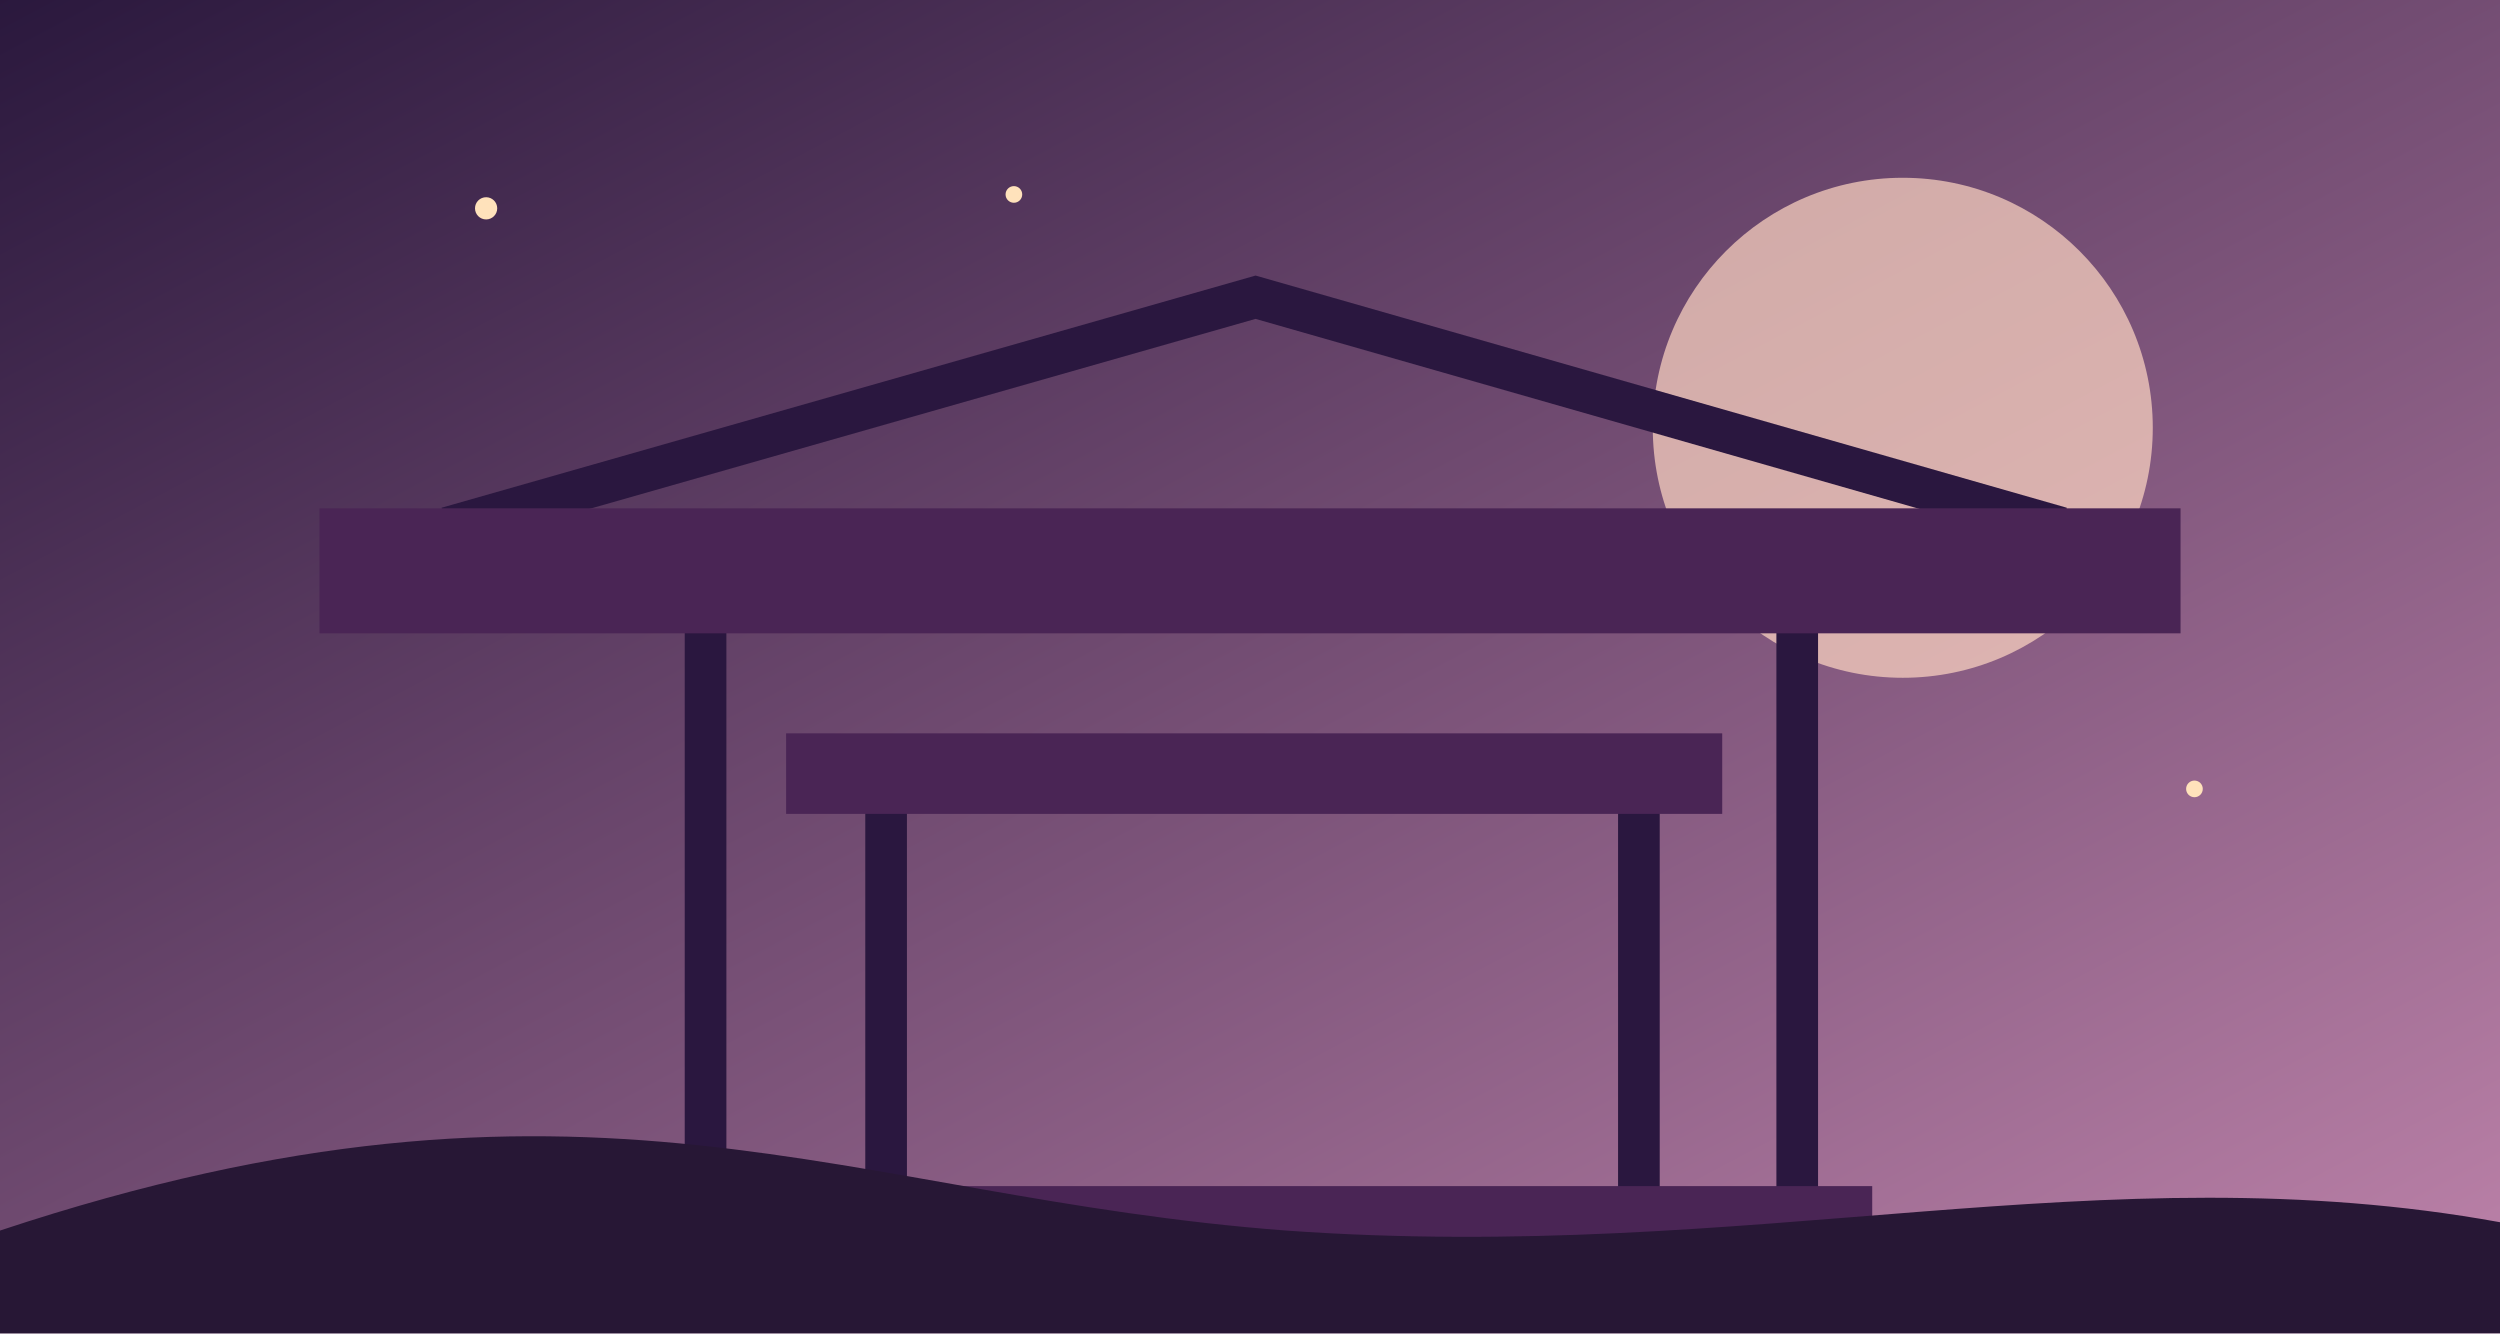
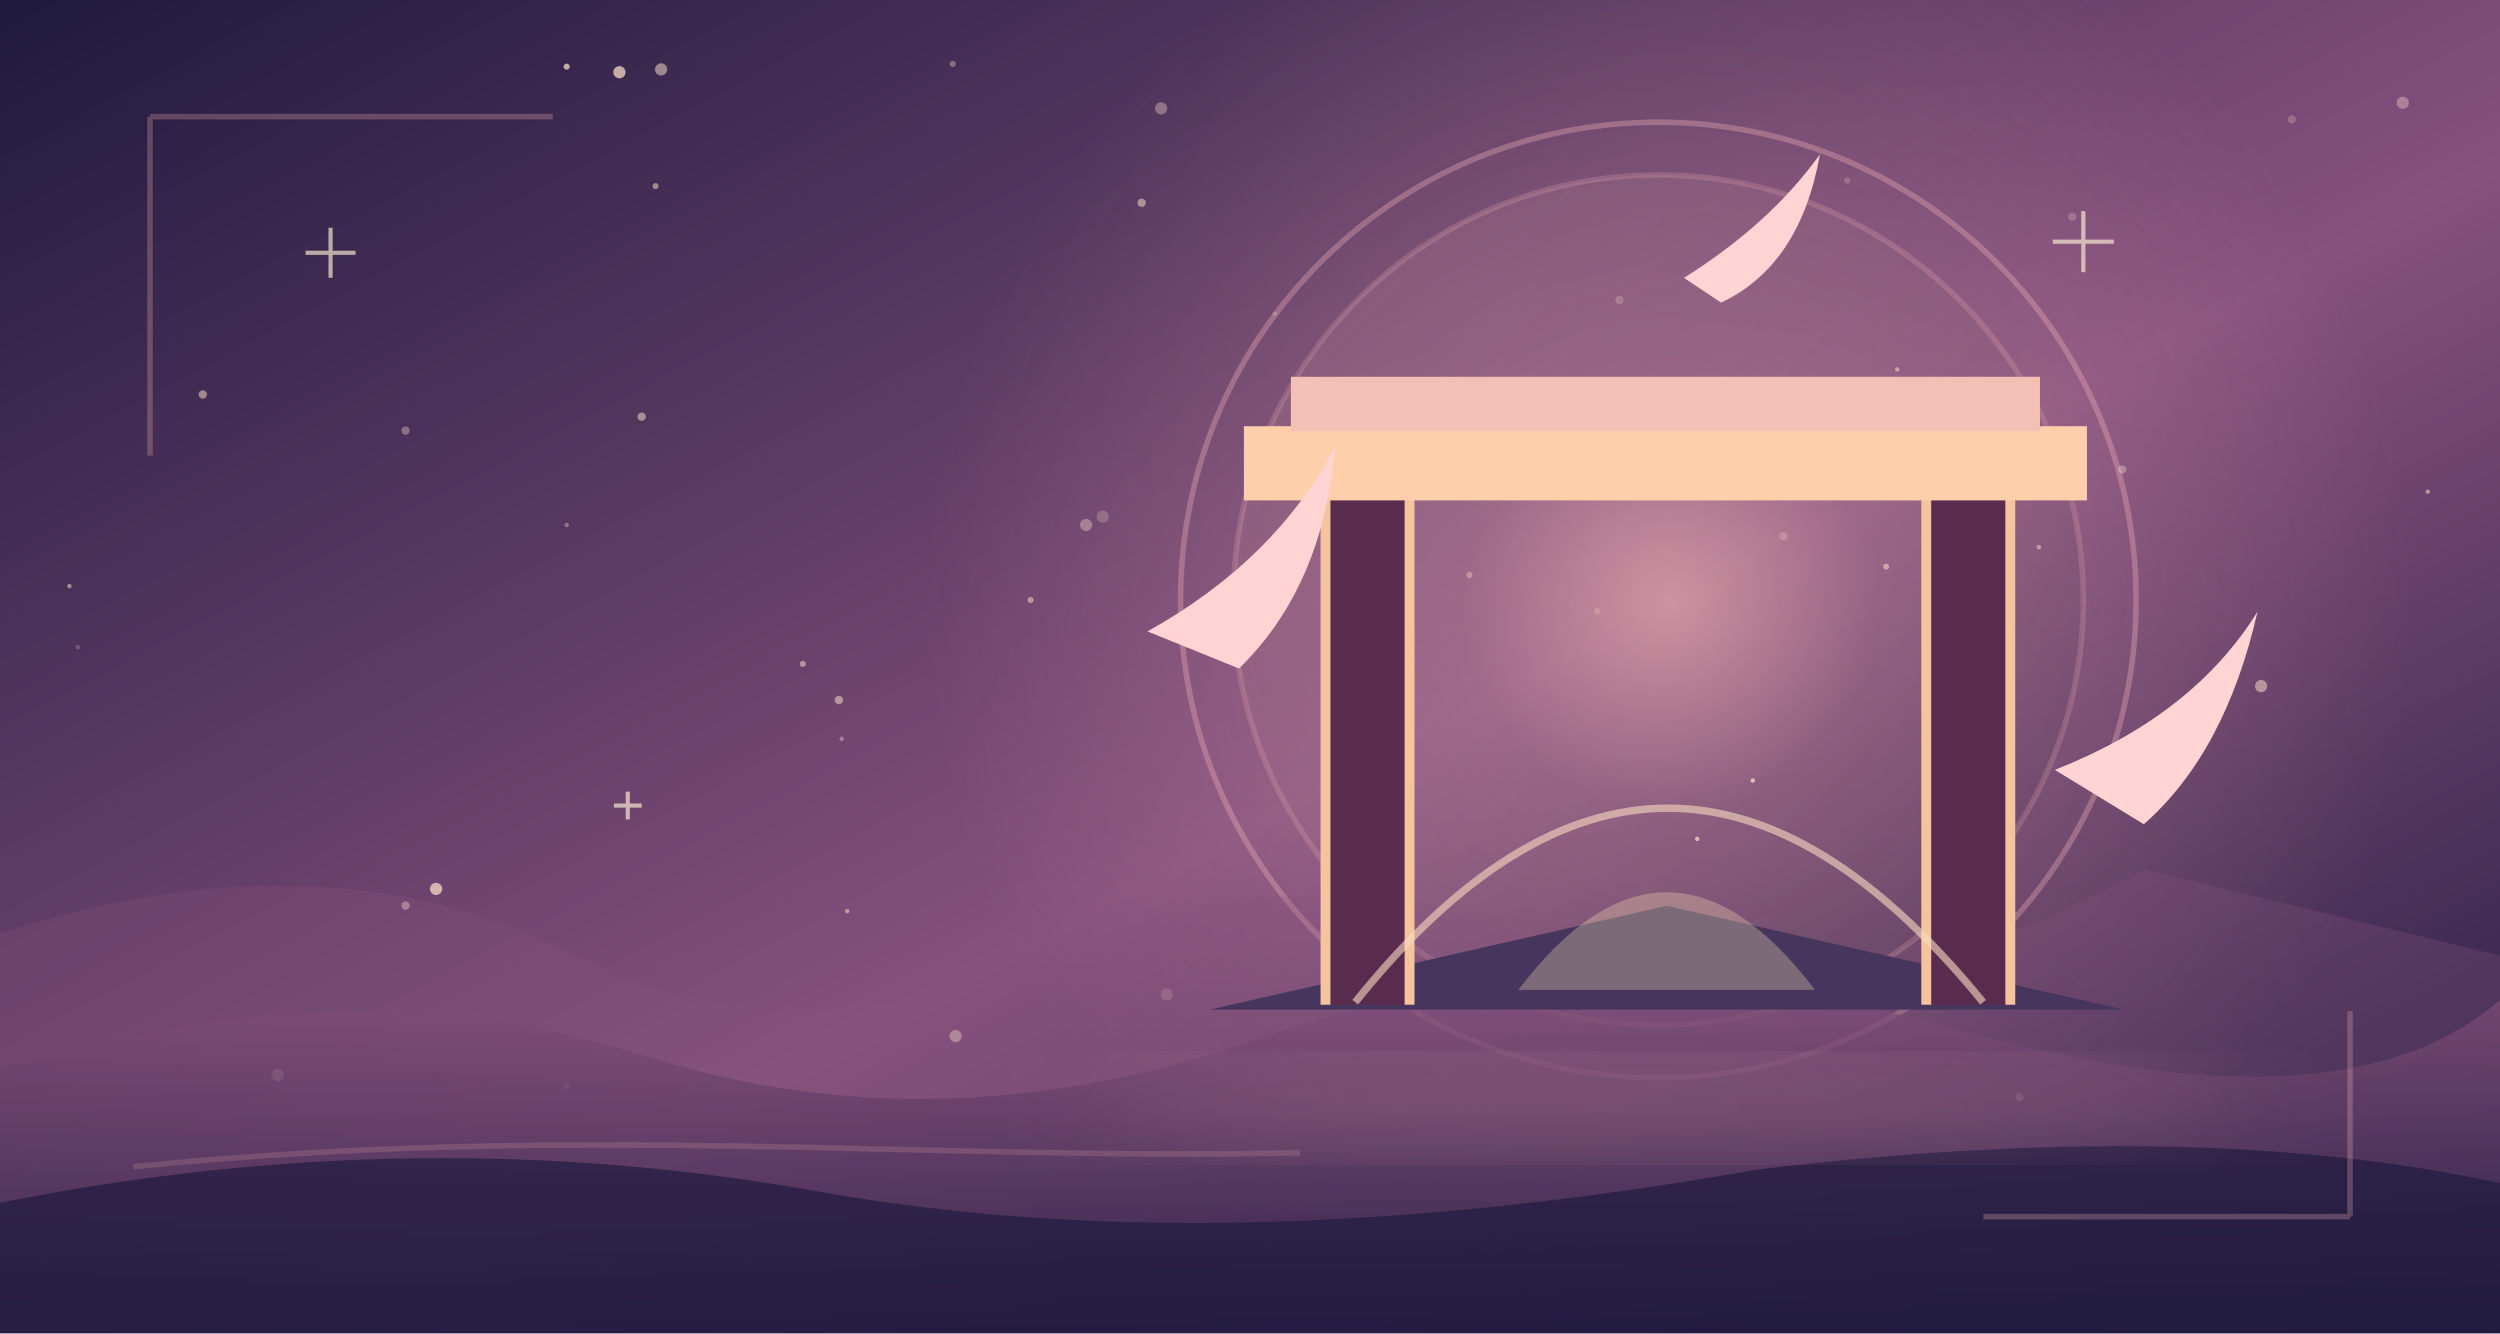
- <svg xmlns="http://www.w3.org/2000/svg" viewBox="0 0 900 480">
+ <svg xmlns="http://www.w3.org/2000/svg" viewBox="0 0 900 480" preserveAspectRatio="xMidYMid slice" role="img" aria-label="Illustrated languages learning world">
  <defs>
-     <linearGradient id="s" x2="1" y2="1">
-       <stop stop-color="#2a183d" />
-       <stop offset="1" stop-color="#be83aa" />
+     <linearGradient id="sky" x1="0" y1="0" x2="1" y2="1">
+       <stop stop-color="#1e193d" />
+       <stop offset=".56" stop-color="#86517e" />
+       <stop offset="1" stop-color="#1e193d" />
    </linearGradient>
+     <radialGradient id="glow">
+       <stop stop-color="#ffb9b9" stop-opacity=".69" />
+       <stop offset=".28" stop-color="#ffb9b9" stop-opacity=".23" />
+       <stop offset="1" stop-color="#ffb9b9" stop-opacity="0" />
+     </radialGradient>
+     <linearGradient id="ground" x1="0" y1="0" x2="0" y2="1">
+       <stop stop-color="#86517e" stop-opacity=".92" />
+       <stop offset="1" stop-color="#1e193d" />
+     </linearGradient>
+     <linearGradient id="panel" x1="0" y1="0" x2="1" y2="1">
+       <stop stop-color="#ffb9b9" stop-opacity=".14" />
+       <stop offset="1" stop-color="#1e193d" stop-opacity=".15" />
+     </linearGradient>
+     <filter id="soft">
+       <feGaussianBlur stdDeviation="20" />
+     </filter>
  </defs>
-   <path fill="url(#s)" d="M0 0h900v480H0z" />
-   <circle cx="685" cy="154" r="90" fill="#ffd7c3" opacity=".7" />
-   <g fill="none" stroke="#2a173f" stroke-width="15">
-     <path d="M190 210h520M254 217v218M647 217v218M161 190l291-83 290 83M294 285h320M319 286v149M590 286v149" />
+   <rect width="900" height="480" fill="url(#sky)" />
+   <circle cx="601" cy="217" r="268" fill="url(#glow)" />
+   <circle cx="597" cy="216" r="172" fill="none" stroke="#ffb9b9" stroke-opacity=".32" stroke-width="2" />
+   <circle cx="597" cy="216" r="153" fill="url(#panel)" stroke="#ffb9b9" stroke-opacity=".20" stroke-width="2" />
+   <g>
+     <circle cx="231" cy="150" r="1.5" fill="#ffe6cb" opacity="0.5" />
+     <circle cx="303" cy="266" r="0.8" fill="#ffe6cb" opacity="0.35" />
+     <circle cx="343" cy="23" r="1.1" fill="#ffe6cb" opacity="0.35" />
+     <circle cx="477" cy="356" r="1.5" fill="#ffe6cb" opacity="0.5" />
+     <circle cx="583" cy="108" r="1.5" fill="#ffe6cb" opacity="0.22" />
+     <circle cx="611" cy="302" r="0.8" fill="#ffe6cb" opacity="0.7" />
+     <circle cx="204" cy="391" r="1.1" fill="#ffe6cb" opacity="0.35" />
+     <circle cx="391" cy="189" r="2.2" fill="#ffe6cb" opacity="0.35" />
+     <circle cx="642" cy="193" r="1.5" fill="#ffe6cb" opacity="0.22" />
+     <circle cx="645" cy="178" r="0.8" fill="#ffe6cb" opacity="0.35" />
+     <circle cx="344" cy="373" r="2.2" fill="#ffe6cb" opacity="0.5" />
+     <circle cx="25" cy="211" r="0.8" fill="#ffe6cb" opacity="0.5" />
+     <circle cx="73" cy="142" r="1.5" fill="#ffe6cb" opacity="0.5" />
+     <circle cx="746" cy="78" r="1.5" fill="#ffe6cb" opacity="0.22" />
+     <circle cx="100" cy="387" r="2.2" fill="#ffe6cb" opacity="0.5" />
+     <circle cx="236" cy="67" r="1.1" fill="#ffe6cb" opacity="0.5" />
+     <circle cx="865" cy="37" r="2.2" fill="#ffe6cb" opacity="0.35" />
+     <circle cx="814" cy="247" r="2.2" fill="#ffe6cb" opacity="0.5" />
+     <circle cx="418" cy="39" r="2.2" fill="#ffe6cb" opacity="0.35" />
+     <circle cx="764" cy="169" r="1.5" fill="#ffe6cb" opacity="0.35" />
+     <circle cx="450" cy="159" r="1.5" fill="#ffe6cb" opacity="0.7" />
+     <circle cx="371" cy="216" r="1.1" fill="#ffe6cb" opacity="0.5" />
+     <circle cx="665" cy="65" r="1.1" fill="#ffe6cb" opacity="0.22" />
+     <circle cx="223" cy="26" r="2.2" fill="#ffe6cb" opacity="0.7" />
+     <circle cx="238" cy="25" r="2.2" fill="#ffe6cb" opacity="0.5" />
+     <circle cx="459" cy="113" r="0.8" fill="#ffe6cb" opacity="0.22" />
+     <circle cx="146" cy="155" r="1.5" fill="#ffe6cb" opacity="0.35" />
+     <circle cx="874" cy="177" r="0.8" fill="#ffe6cb" opacity="0.5" />
+     <circle cx="467" cy="192" r="1.5" fill="#ffe6cb" opacity="0.5" />
+     <circle cx="411" cy="73" r="1.5" fill="#ffe6cb" opacity="0.5" />
+     <circle cx="825" cy="43" r="1.5" fill="#ffe6cb" opacity="0.22" />
+     <circle cx="204" cy="24" r="1.1" fill="#ffe6cb" opacity="0.7" />
+     <circle cx="449" cy="218" r="1.1" fill="#ffe6cb" opacity="0.35" />
+     <circle cx="727" cy="395" r="1.5" fill="#ffe6cb" opacity="0.5" />
+     <circle cx="774" cy="275" r="2.2" fill="#ffe6cb" opacity="0.35" />
+     <circle cx="204" cy="189" r="0.8" fill="#ffe6cb" opacity="0.35" />
+     <circle cx="575" cy="220" r="1.1" fill="#ffe6cb" opacity="0.22" />
+     <circle cx="683" cy="133" r="0.8" fill="#ffe6cb" opacity="0.5" />
+     <circle cx="508" cy="265" r="1.1" fill="#ffe6cb" opacity="0.5" />
+     <circle cx="28" cy="233" r="0.8" fill="#ffe6cb" opacity="0.22" />
+     <circle cx="397" cy="186" r="2.2" fill="#ffe6cb" opacity="0.22" />
+     <circle cx="305" cy="328" r="0.8" fill="#ffe6cb" opacity="0.5" />
+     <circle cx="734" cy="197" r="0.8" fill="#ffe6cb" opacity="0.5" />
+     <circle cx="302" cy="252" r="1.5" fill="#ffe6cb" opacity="0.5" />
+     <circle cx="289" cy="239" r="1.1" fill="#ffe6cb" opacity="0.5" />
+     <circle cx="157" cy="320" r="2.2" fill="#ffe6cb" opacity="0.7" />
+     <circle cx="679" cy="204" r="1.1" fill="#ffe6cb" opacity="0.5" />
+     <circle cx="420" cy="358" r="2.2" fill="#ffe6cb" opacity="0.22" />
+     <circle cx="631" cy="281" r="0.8" fill="#ffe6cb" opacity="0.7" />
+     <circle cx="146" cy="326" r="1.5" fill="#ffe6cb" opacity="0.5" />
+     <circle cx="529" cy="207" r="1.1" fill="#ffe6cb" opacity="0.35" />
+     <path d="M119 82v18m-9 -9h18" stroke="#fff1d5" stroke-width="1.5" opacity=".65" />
+     <path d="M750 76v22m-11 -11h22" stroke="#fff1d5" stroke-width="1.5" opacity=".65" />
+     <path d="M226 285v10m-5 -5h10" stroke="#fff1d5" stroke-width="1.5" opacity=".65" />
  </g>
-   <g fill="#4a2555">
-     <path d="M115 183h670v45H115zM283 264h337v29H283zM230 427h444v26H230z" />
+   <path d="M0 336Q118 298 207 344T414 329Q505 310 571 347T772 313L900 344v136H0z" fill="#86517e" opacity=".28" />
+   <path d="M0 385Q126 346 232 380T453 374Q568 333 706 371T900 360v120H0z" fill="url(#ground)" opacity=".75" />
+   <path d="M0 433Q150 403 295 429T633 421Q791 402 900 426v54H0z" fill="#1e193d" opacity=".68" />
+   <ellipse cx="599" cy="399" rx="210" ry="17" fill="#ffb9b9" opacity=".19" filter="url(#soft)" />
+   <g transform="translate(600 246) scale(.89)">
+     <path d="M-185 132 0 90l185 42" fill="#46365e" />
+     <path d="M-138 130V-85h34v215M105 130V-85h34v215" fill="#592c4f" stroke="#f5c39e" stroke-width="4" />
+     <path d="M-171-104h341v30h-341z" fill="#ffcfac" />
+     <path d="M-152-124h303v22h-303z" fill="#f4bfb4" />
+     <path d="M-126 129Q0-28 128 129" stroke="#f9dbbf" stroke-width="3" fill="none" opacity=".6" />
+     <g fill="#ffd4d2">
+       <path d="M-210-21q52-29 76-75-5 57-39 90z" />
+       <path d="M157 35q56-22 82-64-13 57-46 86z" />
+       <path d="M7-164q35-22 55-50-8 45-40 60z" />
+     </g>
+     <path d="M-60 124Q0 45 60 124" fill="#ffe4b5" opacity=".3" />
  </g>
-   <path d="M0 443c211-70 304-12 463 0 168 12 294-29 437-3v40H0z" fill="#271735" />
-   <g fill="#ffe2bb">
-     <circle cx="175" cy="75" r="4" />
-     <circle cx="365" cy="70" r="3" />
-     <circle cx="790" cy="284" r="3" />
-   </g>
+   <path d="M54 42h145M54 42v122M846 438H714M846 438v-74" fill="none" stroke="#ffb9b9" opacity=".26" stroke-width="2" />
+   <path d="M48 420C209 404 332 418 468 415" fill="none" stroke="#ffb9b9" opacity=".17" stroke-width="2" />
</svg>
